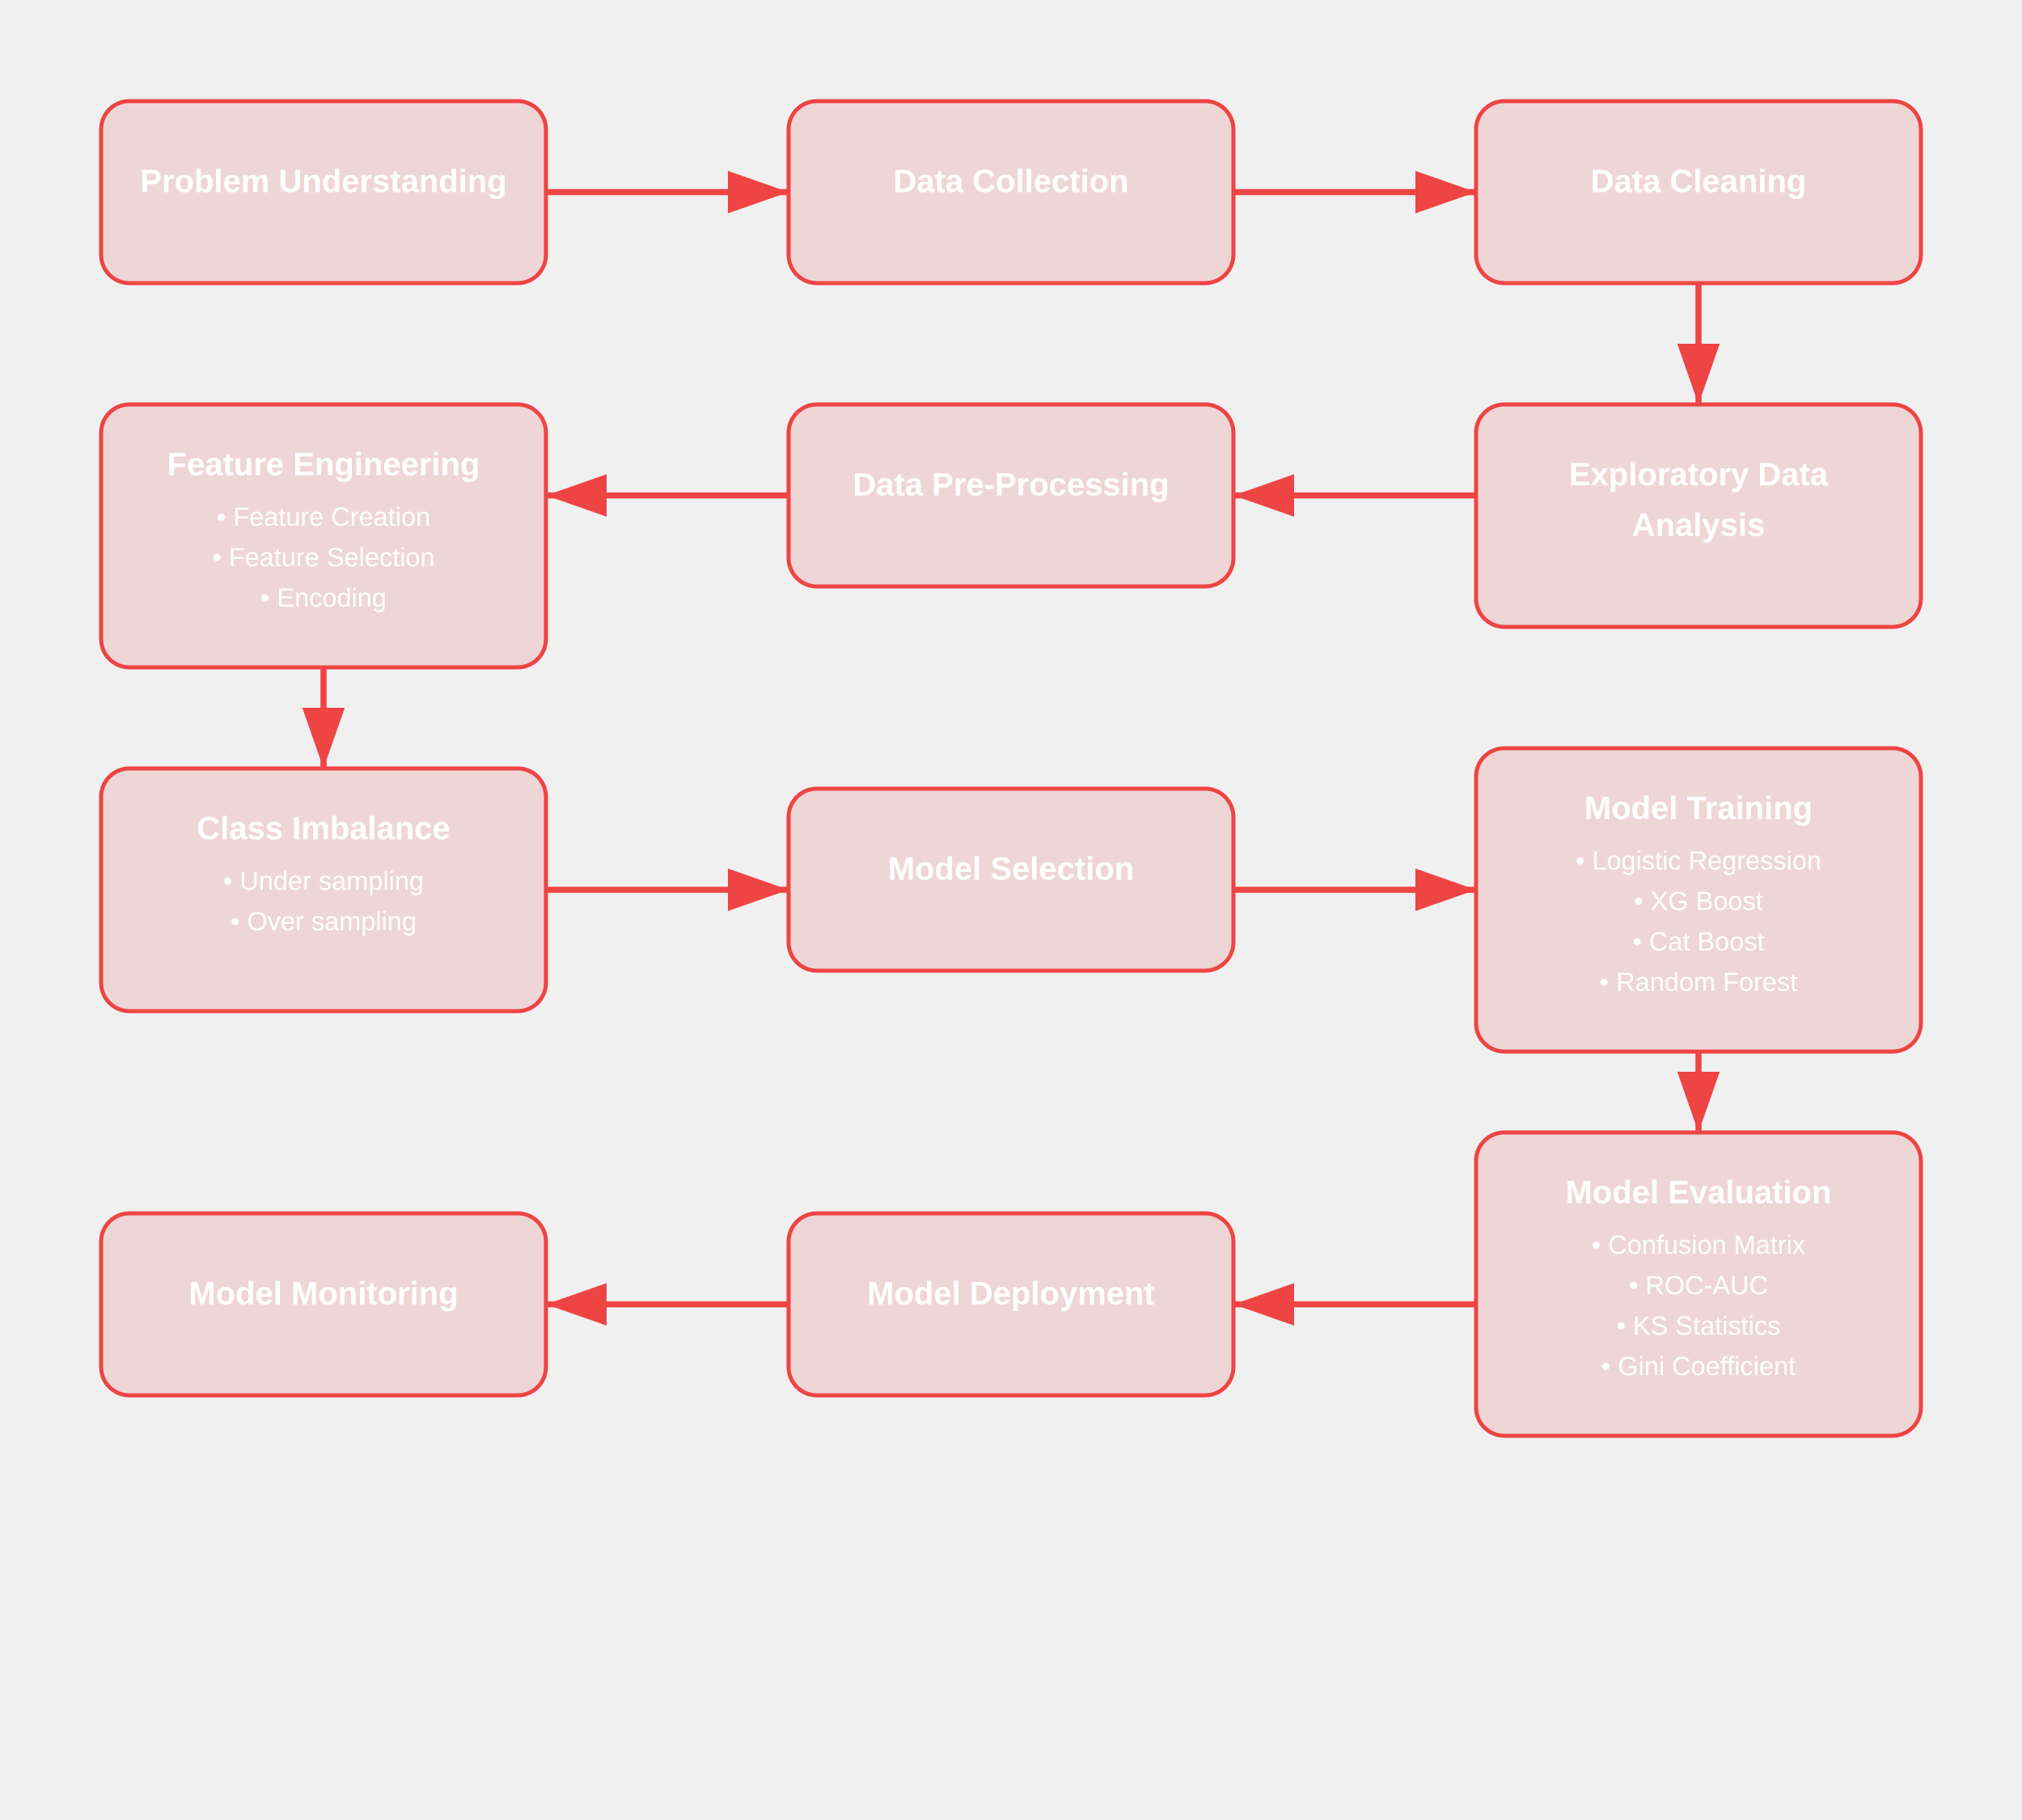
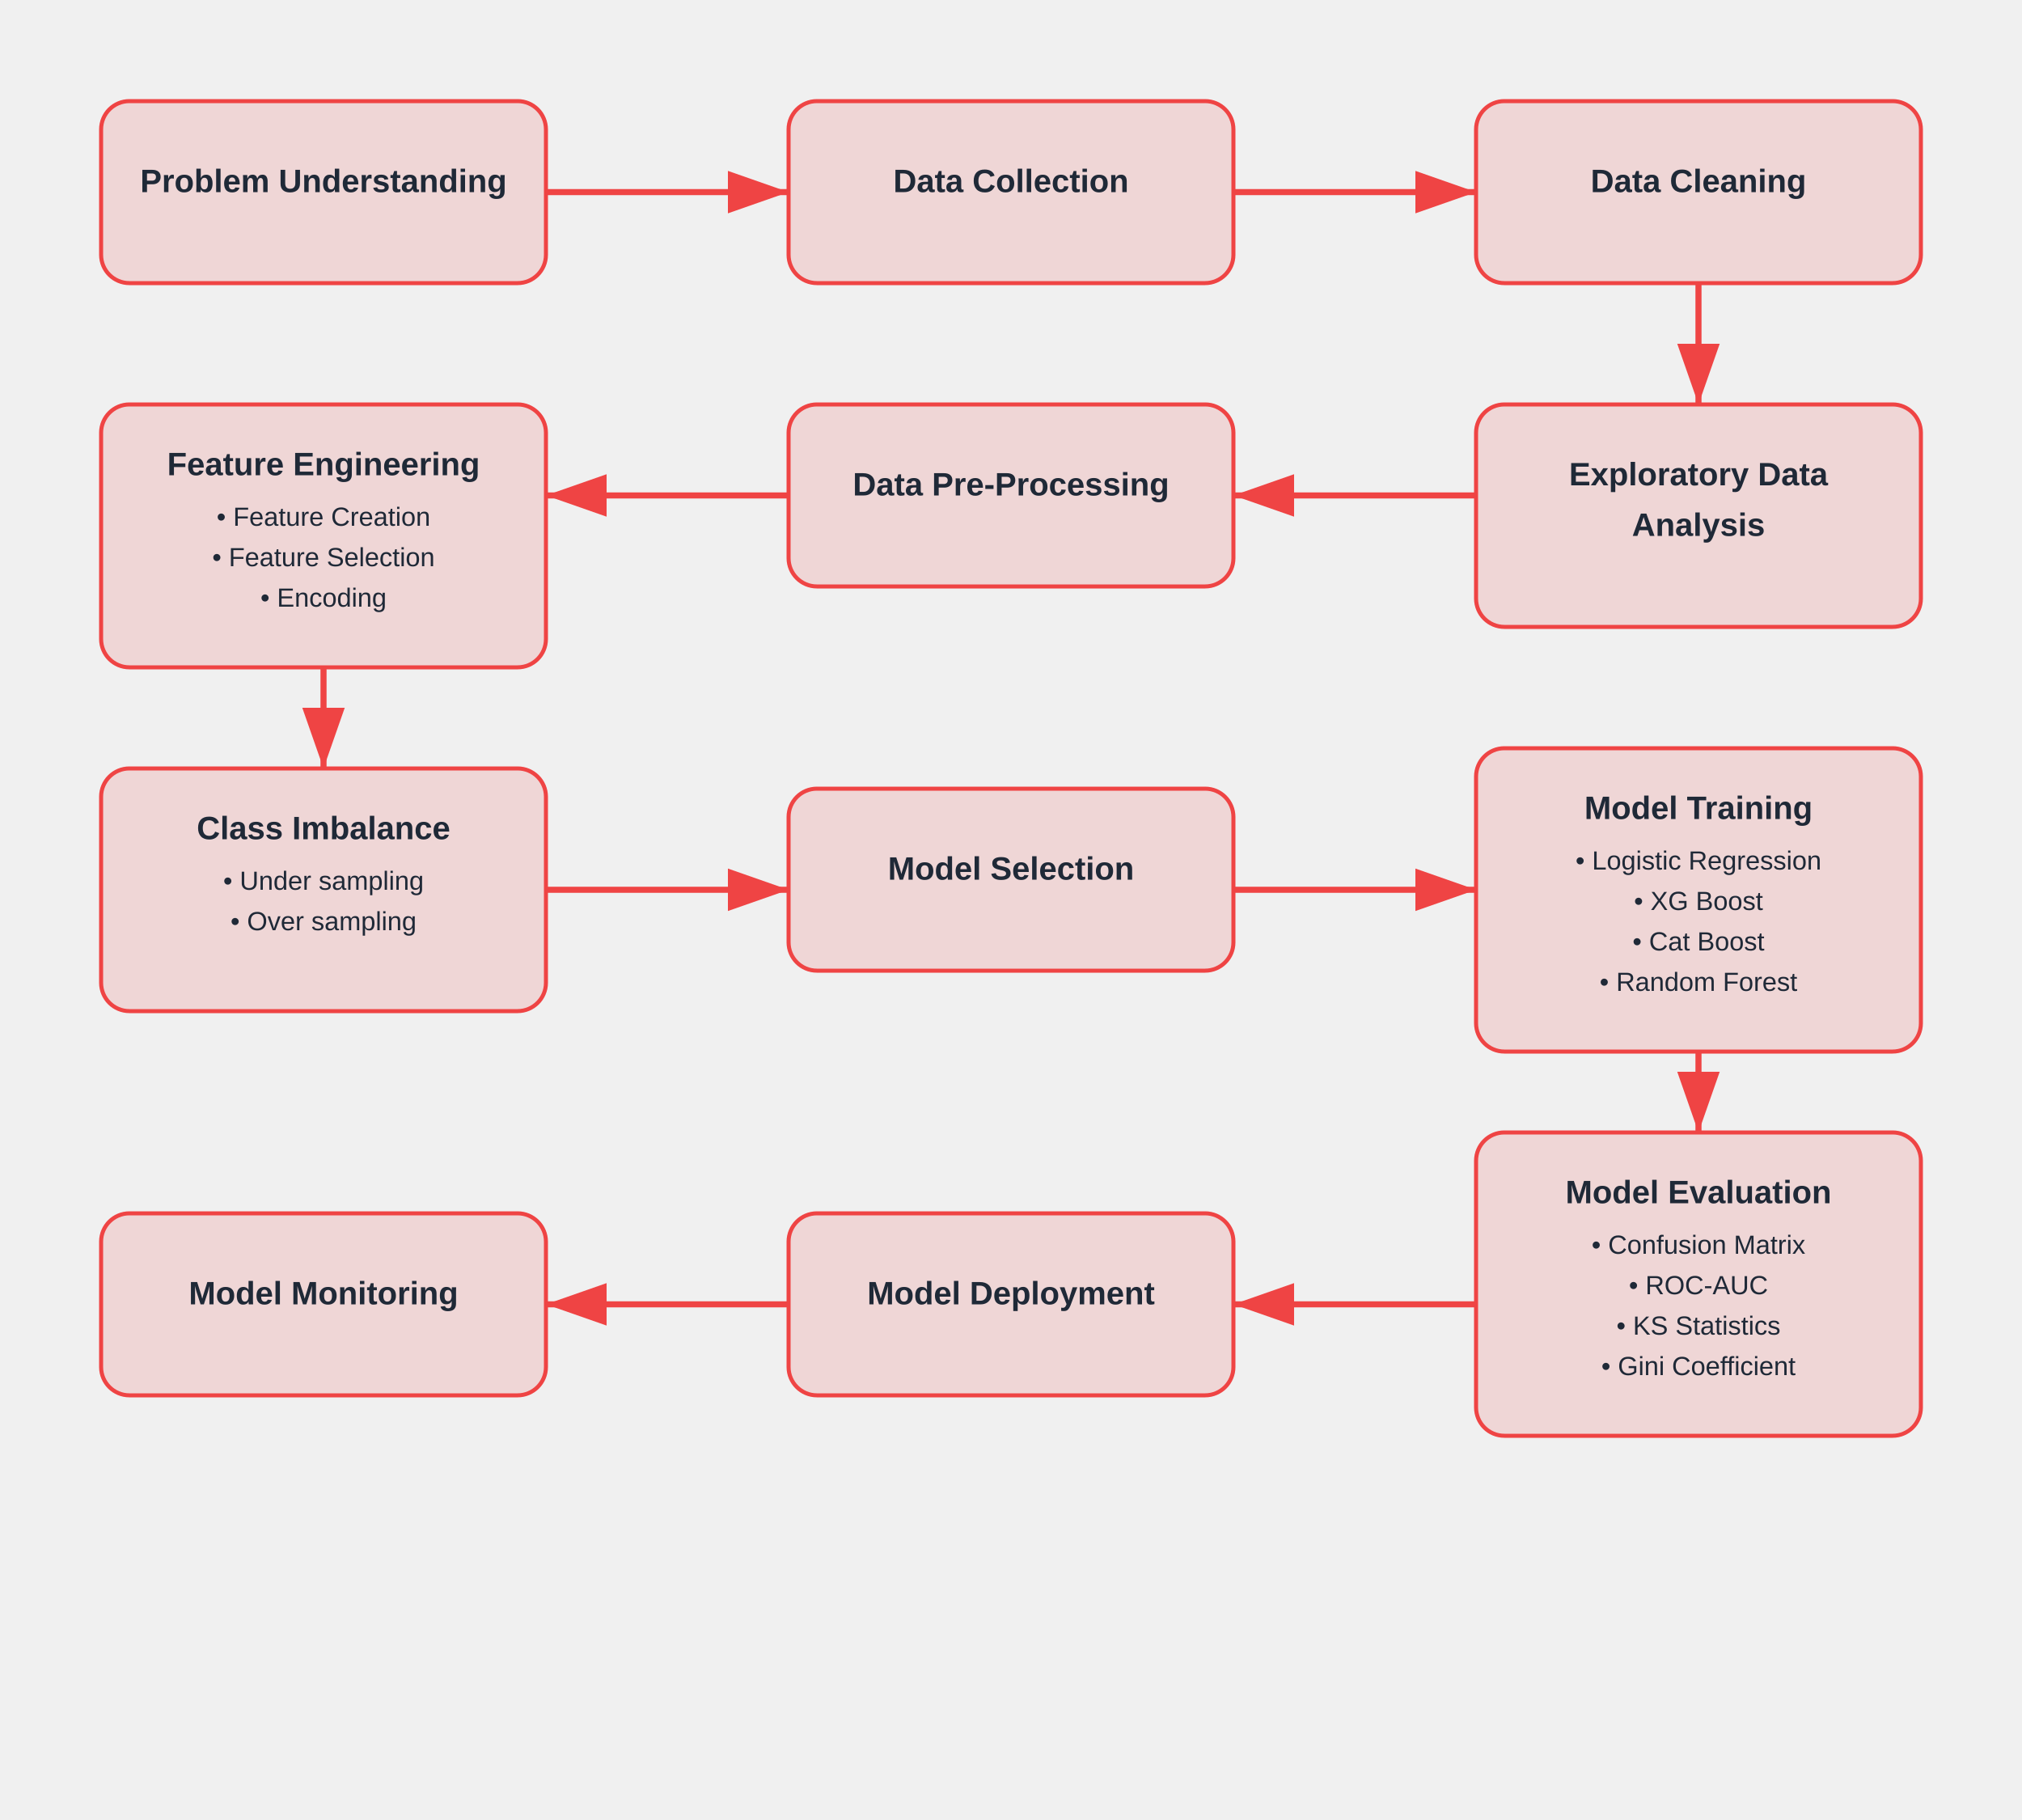
<svg xmlns="http://www.w3.org/2000/svg" width="1000" height="900" viewBox="0 0 1000 900">
  <style>
    .box {
      fill: rgba(239, 68, 68, 0.15);
      stroke: #ef4444;
      stroke-width: 2;
    }
    .text {
-       fill: #ffffff;
+       fill: #1f2937; /* black / GitHub style */
      font-family: Arial, sans-serif;
      font-size: 16px;
      font-weight: bold;
      text-anchor: middle;
    }
    .small {
      font-size: 13px;
      font-weight: normal;
    }
    .arrow {
      stroke: #ef4444;
      stroke-width: 3;
      marker-end: url(#arrowhead);
    }
  </style>
  <defs>
    <marker id="arrowhead" markerWidth="10" markerHeight="7" refX="10" refY="3.5" orient="auto">
      <polygon points="0 0, 10 3.5, 0 7" fill="#ef4444" />
    </marker>
  </defs>
  <rect class="box" x="50" y="50" width="220" height="90" rx="14" />
  <text class="text" x="160" y="95">Problem Understanding</text>
  <rect class="box" x="390" y="50" width="220" height="90" rx="14" />
  <text class="text" x="500" y="95">Data Collection</text>
  <rect class="box" x="730" y="50" width="220" height="90" rx="14" />
  <text class="text" x="840" y="95">Data Cleaning</text>
  <rect class="box" x="730" y="200" width="220" height="110" rx="14" />
  <text class="text" x="840" y="240">Exploratory Data</text>
  <text class="text" x="840" y="265">Analysis</text>
  <rect class="box" x="390" y="200" width="220" height="90" rx="14" />
  <text class="text" x="500" y="245">Data Pre-Processing</text>
  <rect class="box" x="50" y="200" width="220" height="130" rx="14" />
  <text class="text" x="160" y="235">Feature Engineering</text>
  <text class="text small" x="160" y="260">• Feature Creation</text>
  <text class="text small" x="160" y="280">• Feature Selection</text>
  <text class="text small" x="160" y="300">• Encoding</text>
  <rect class="box" x="50" y="380" width="220" height="120" rx="14" />
  <text class="text" x="160" y="415">Class Imbalance</text>
  <text class="text small" x="160" y="440">• Under sampling</text>
  <text class="text small" x="160" y="460">• Over sampling</text>
  <rect class="box" x="390" y="390" width="220" height="90" rx="14" />
  <text class="text" x="500" y="435">Model Selection</text>
  <rect class="box" x="730" y="370" width="220" height="150" rx="14" />
  <text class="text" x="840" y="405">Model Training</text>
  <text class="text small" x="840" y="430">• Logistic Regression</text>
  <text class="text small" x="840" y="450">• XG Boost</text>
  <text class="text small" x="840" y="470">• Cat Boost</text>
  <text class="text small" x="840" y="490">• Random Forest</text>
  <rect class="box" x="730" y="560" width="220" height="150" rx="14" />
  <text class="text" x="840" y="595">Model Evaluation</text>
  <text class="text small" x="840" y="620">• Confusion Matrix</text>
  <text class="text small" x="840" y="640">• ROC-AUC</text>
  <text class="text small" x="840" y="660">• KS Statistics</text>
  <text class="text small" x="840" y="680">• Gini Coefficient</text>
  <rect class="box" x="390" y="600" width="220" height="90" rx="14" />
  <text class="text" x="500" y="645">Model Deployment</text>
  <rect class="box" x="50" y="600" width="220" height="90" rx="14" />
  <text class="text" x="160" y="645">Model Monitoring</text>
  <line class="arrow" x1="270" y1="95" x2="390" y2="95" />
  <line class="arrow" x1="610" y1="95" x2="730" y2="95" />
  <line class="arrow" x1="840" y1="140" x2="840" y2="200" />
  <line class="arrow" x1="730" y1="245" x2="610" y2="245" />
  <line class="arrow" x1="390" y1="245" x2="270" y2="245" />
  <line class="arrow" x1="160" y1="330" x2="160" y2="380" />
  <line class="arrow" x1="270" y1="440" x2="390" y2="440" />
  <line class="arrow" x1="610" y1="440" x2="730" y2="440" />
  <line class="arrow" x1="840" y1="520" x2="840" y2="560" />
  <line class="arrow" x1="730" y1="645" x2="610" y2="645" />
  <line class="arrow" x1="390" y1="645" x2="270" y2="645" />
</svg>
